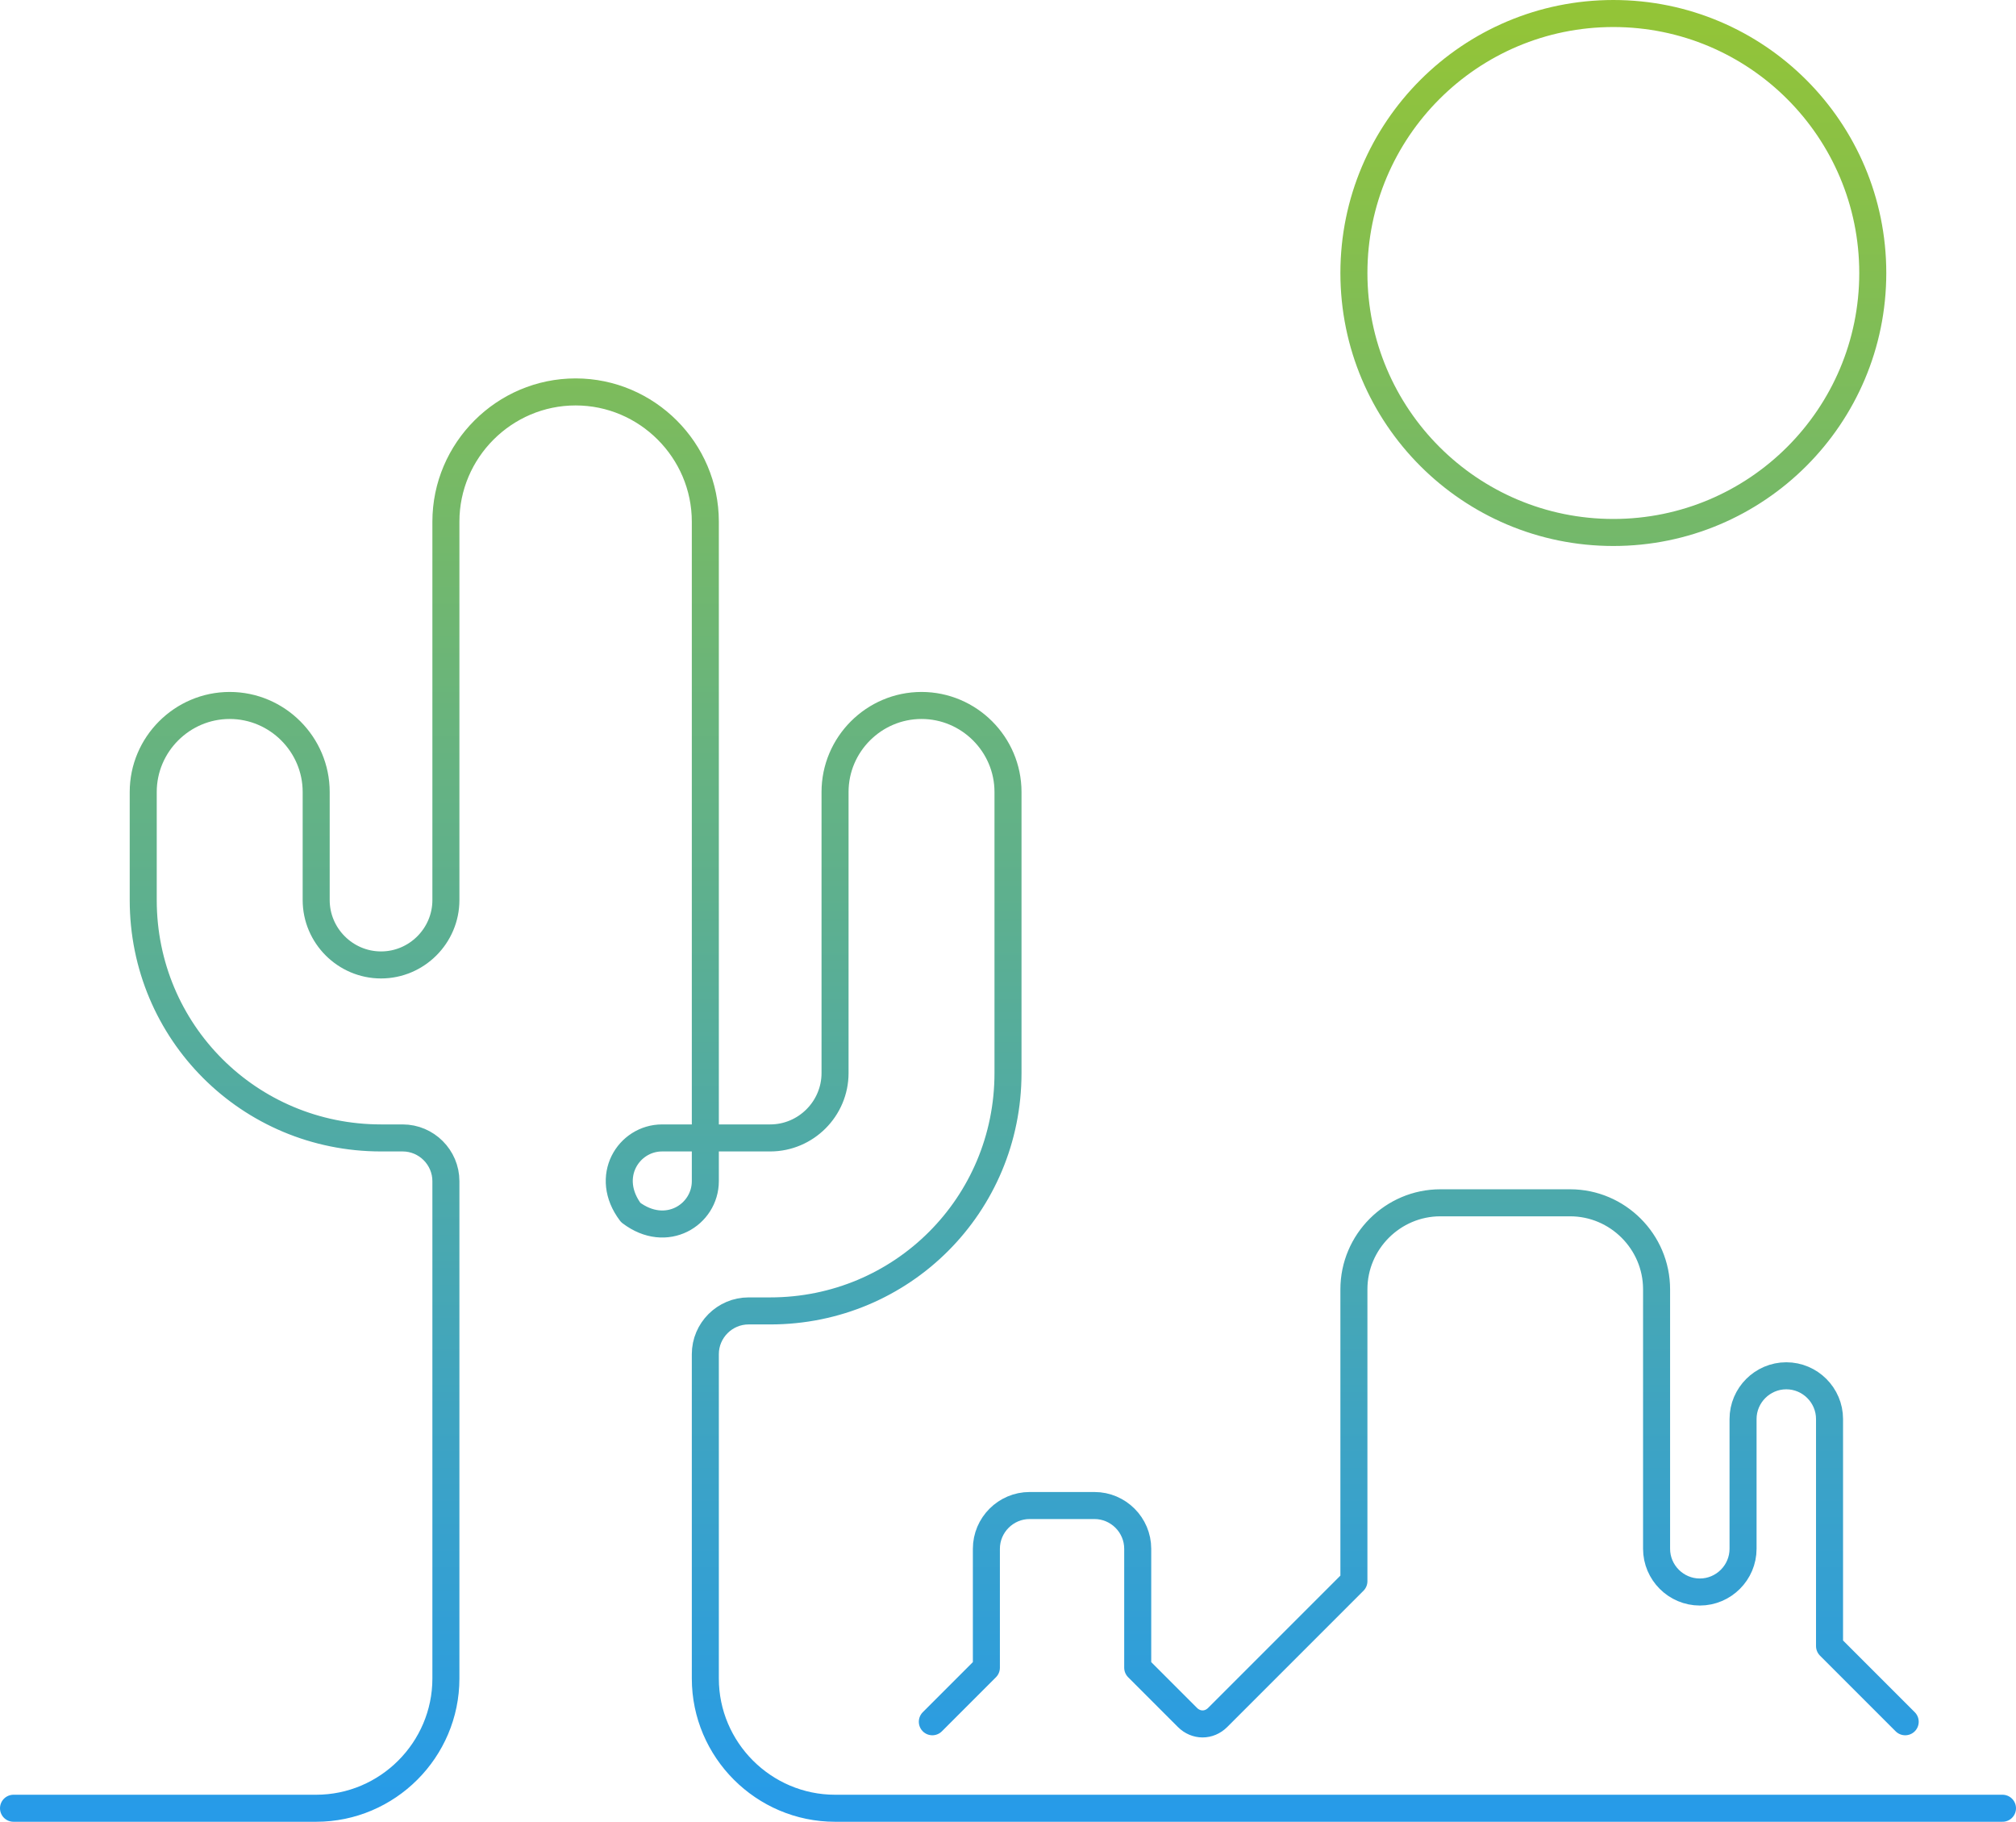
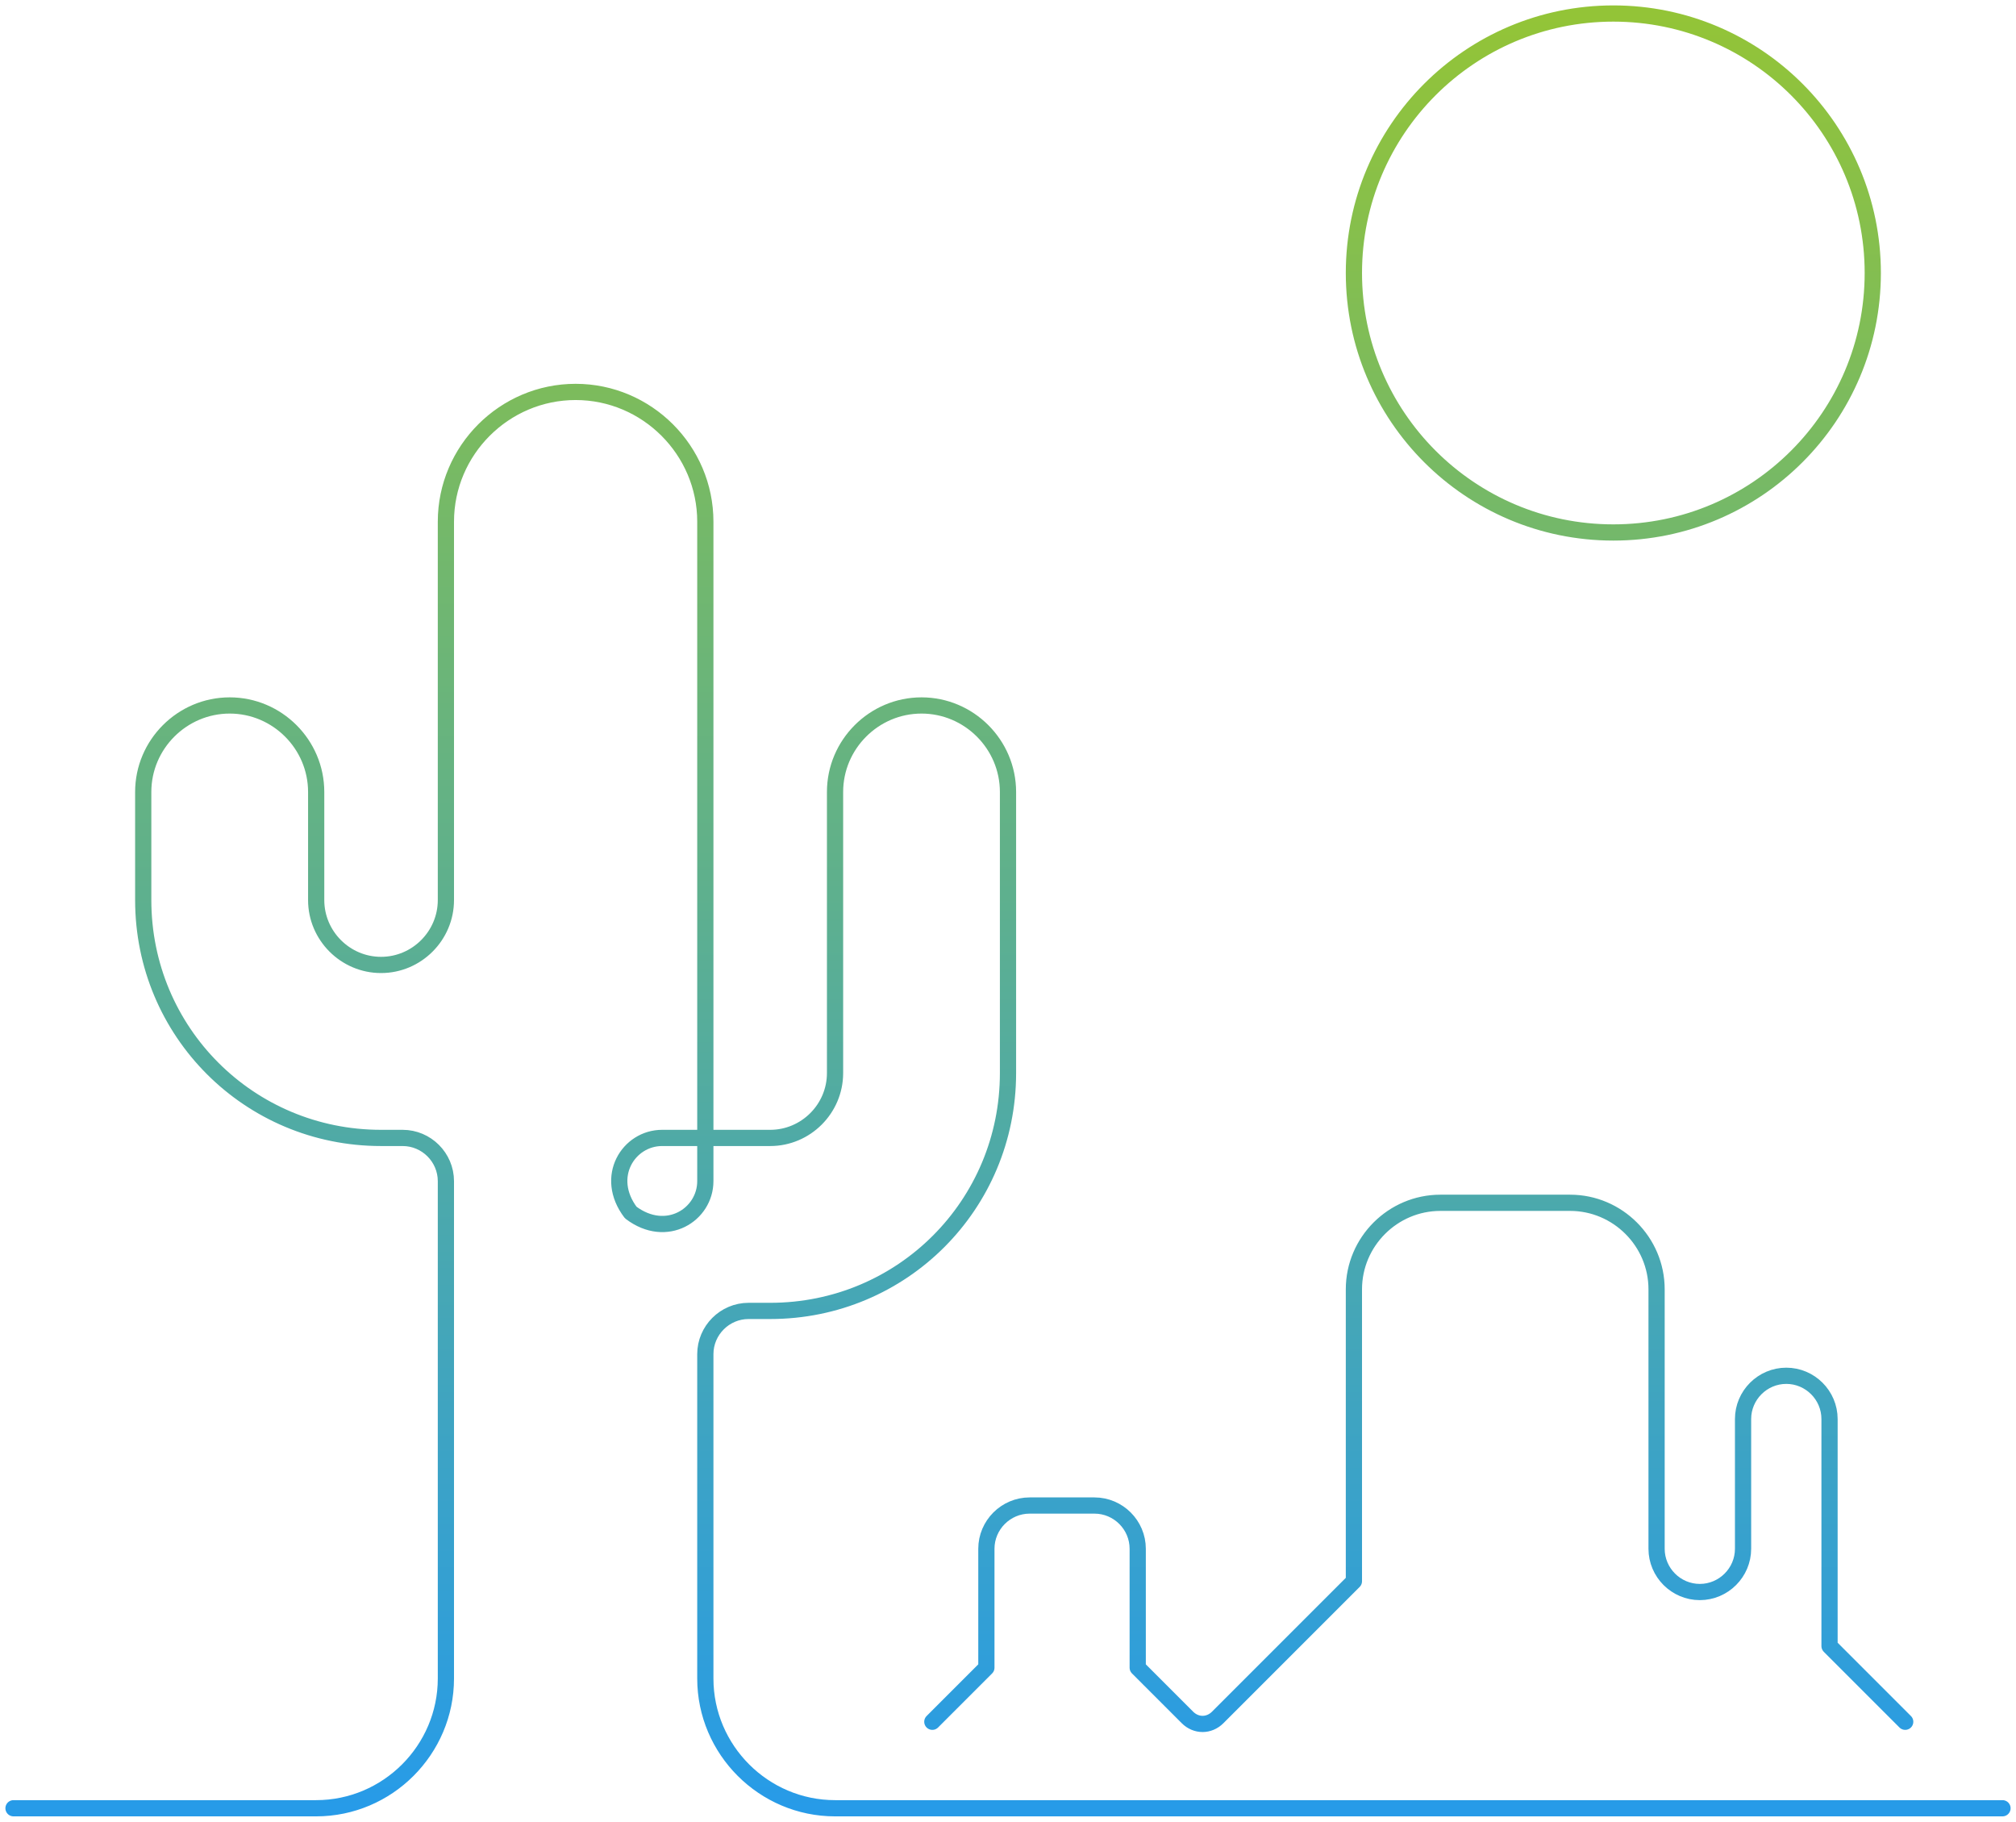
<svg xmlns="http://www.w3.org/2000/svg" preserveAspectRatio="xMidYMid meet" overflow="visible" style="display: block;" viewBox="0 0 186.5 168.5" fill="none">
-   <path id="apply-style-here" d="M65.25 105.25V109.25C65.25 112.35 61.65 114.65 58.35 112.15C55.85 108.85 58.15 105.25 61.25 105.25H65.25ZM65.25 105.25V48.25C65.25 41.65 59.85 36.25 53.25 36.25C46.65 36.25 41.25 41.65 41.25 48.25V83.25C41.25 86.55 38.55 89.25 35.25 89.25C31.95 89.25 29.25 86.55 29.25 83.25V73.25C29.25 68.85 25.65 65.25 21.25 65.25C16.85 65.25 13.25 68.85 13.25 73.25V83.25C13.25 95.45 23.05 105.25 35.25 105.25H37.25C39.45 105.25 41.25 107.05 41.25 109.25V155.25C41.25 161.85 35.85 167.25 29.25 167.25H1.25M65.25 105.25H71.25C74.55 105.25 77.25 102.55 77.25 99.25V73.25C77.25 68.85 80.85 65.25 85.25 65.25C89.65 65.25 93.25 68.85 93.25 73.25V99.25C93.25 111.45 83.45 121.25 71.25 121.25H69.25C67.05 121.25 65.25 123.05 65.25 125.25V155.25C65.25 161.85 70.65 167.25 77.25 167.25H185.25M86.25 159.25L91.25 154.25V143.25C91.25 141.05 93.05 139.25 95.25 139.25H101.25C103.45 139.25 105.25 141.05 105.25 143.25V154.25L109.85 158.85C110.65 159.65 111.85 159.65 112.65 158.85L125.25 146.25V119.25C125.25 114.85 128.85 111.25 133.25 111.25H145.25C149.65 111.25 153.25 114.85 153.25 119.25V143.25C153.25 145.45 155.05 147.25 157.25 147.25C159.45 147.25 161.25 145.45 161.25 143.25V131.25C161.25 129.05 163.05 127.25 165.25 127.25C167.45 127.25 169.25 129.05 169.25 131.25V152.25L176.25 159.25M173.25 25.25C173.25 38.505 162.505 49.25 149.25 49.25C135.995 49.25 125.25 38.505 125.25 25.25C125.25 11.995 135.995 1.25 149.25 1.25C162.505 1.25 173.25 11.995 173.25 25.25Z" stroke="url(#paint0_linear_0_4)" stroke-width="2.5" stroke-miterlimit="10" stroke-linecap="round" stroke-linejoin="round" />
+   <path id="apply-style-here" d="M65.25 105.25V109.25C65.25 112.35 61.65 114.65 58.35 112.15C55.85 108.85 58.15 105.25 61.25 105.25H65.25ZM65.25 105.25V48.25C65.25 41.65 59.85 36.25 53.25 36.25C46.65 36.25 41.25 41.65 41.25 48.25V83.25C41.25 86.55 38.55 89.25 35.25 89.25C31.95 89.25 29.25 86.55 29.25 83.25V73.25C29.25 68.85 25.65 65.25 21.25 65.25C16.85 65.25 13.25 68.85 13.25 73.25V83.25C13.25 95.45 23.05 105.25 35.25 105.25H37.25C39.45 105.25 41.25 107.05 41.25 109.25V155.25C41.25 161.85 35.85 167.25 29.25 167.25H1.25M65.25 105.25H71.25C74.55 105.25 77.25 102.55 77.25 99.25V73.25C77.25 68.85 80.85 65.25 85.25 65.25C89.65 65.25 93.25 68.85 93.25 73.25V99.25C93.25 111.45 83.45 121.25 71.25 121.25H69.25C67.05 121.25 65.25 123.05 65.25 125.25V155.25C65.25 161.85 70.65 167.25 77.25 167.25H185.25M86.25 159.25L91.25 154.25V143.25C91.25 141.05 93.05 139.25 95.25 139.25H101.25C103.45 139.25 105.25 141.05 105.25 143.25V154.25L109.85 158.85C110.65 159.65 111.85 159.65 112.65 158.85L125.25 146.25V119.25C125.25 114.85 128.85 111.25 133.25 111.25H145.25C149.65 111.25 153.25 114.85 153.25 119.25V143.25C153.25 145.45 155.05 147.25 157.25 147.25C159.45 147.25 161.25 145.45 161.25 143.25V131.25C161.25 129.05 163.05 127.25 165.25 127.25C167.45 127.25 169.25 129.05 169.25 131.25V152.25L176.25 159.25M173.25 25.25C173.25 38.505 162.505 49.25 149.25 49.25C135.995 49.25 125.25 38.505 125.25 25.25C125.25 11.995 135.995 1.25 149.25 1.25C162.505 1.25 173.25 11.995 173.25 25.25Z" stroke="url(#paint0_linear_0_4)" stroke-width="1.5" stroke-miterlimit="10" stroke-linecap="round" stroke-linejoin="round" />
  <defs>
    <linearGradient id="paint0_linear_0_4" x1="93.25" y1="1.25" x2="93.25" y2="167.25" gradientUnits="userSpaceOnUse">
      <stop stop-color="#93C437" />
      <stop offset="1" stop-color="#279BE8" />
    </linearGradient>
  </defs>
</svg>
